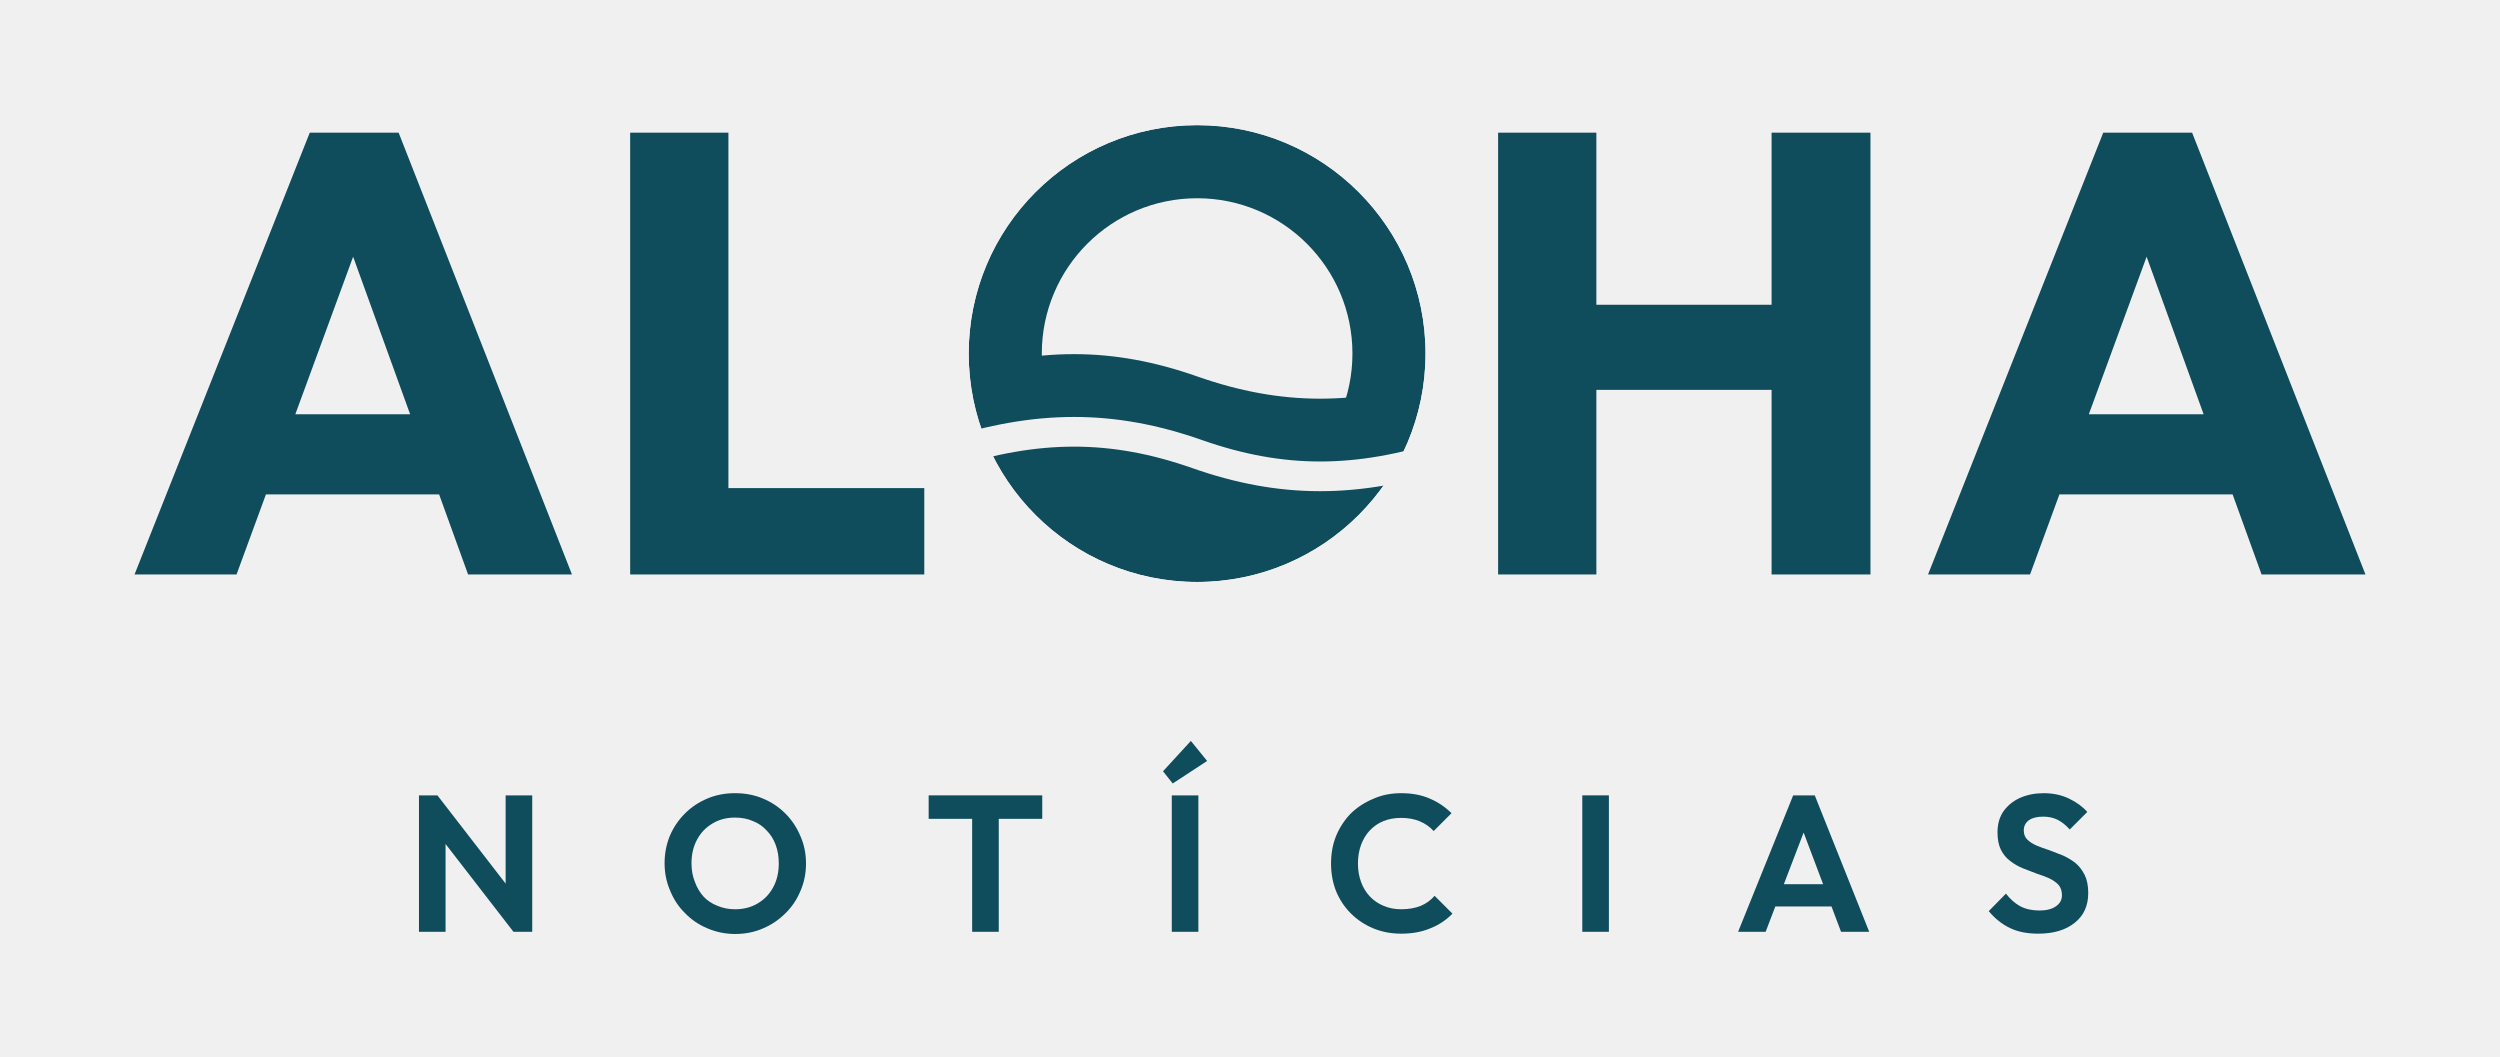
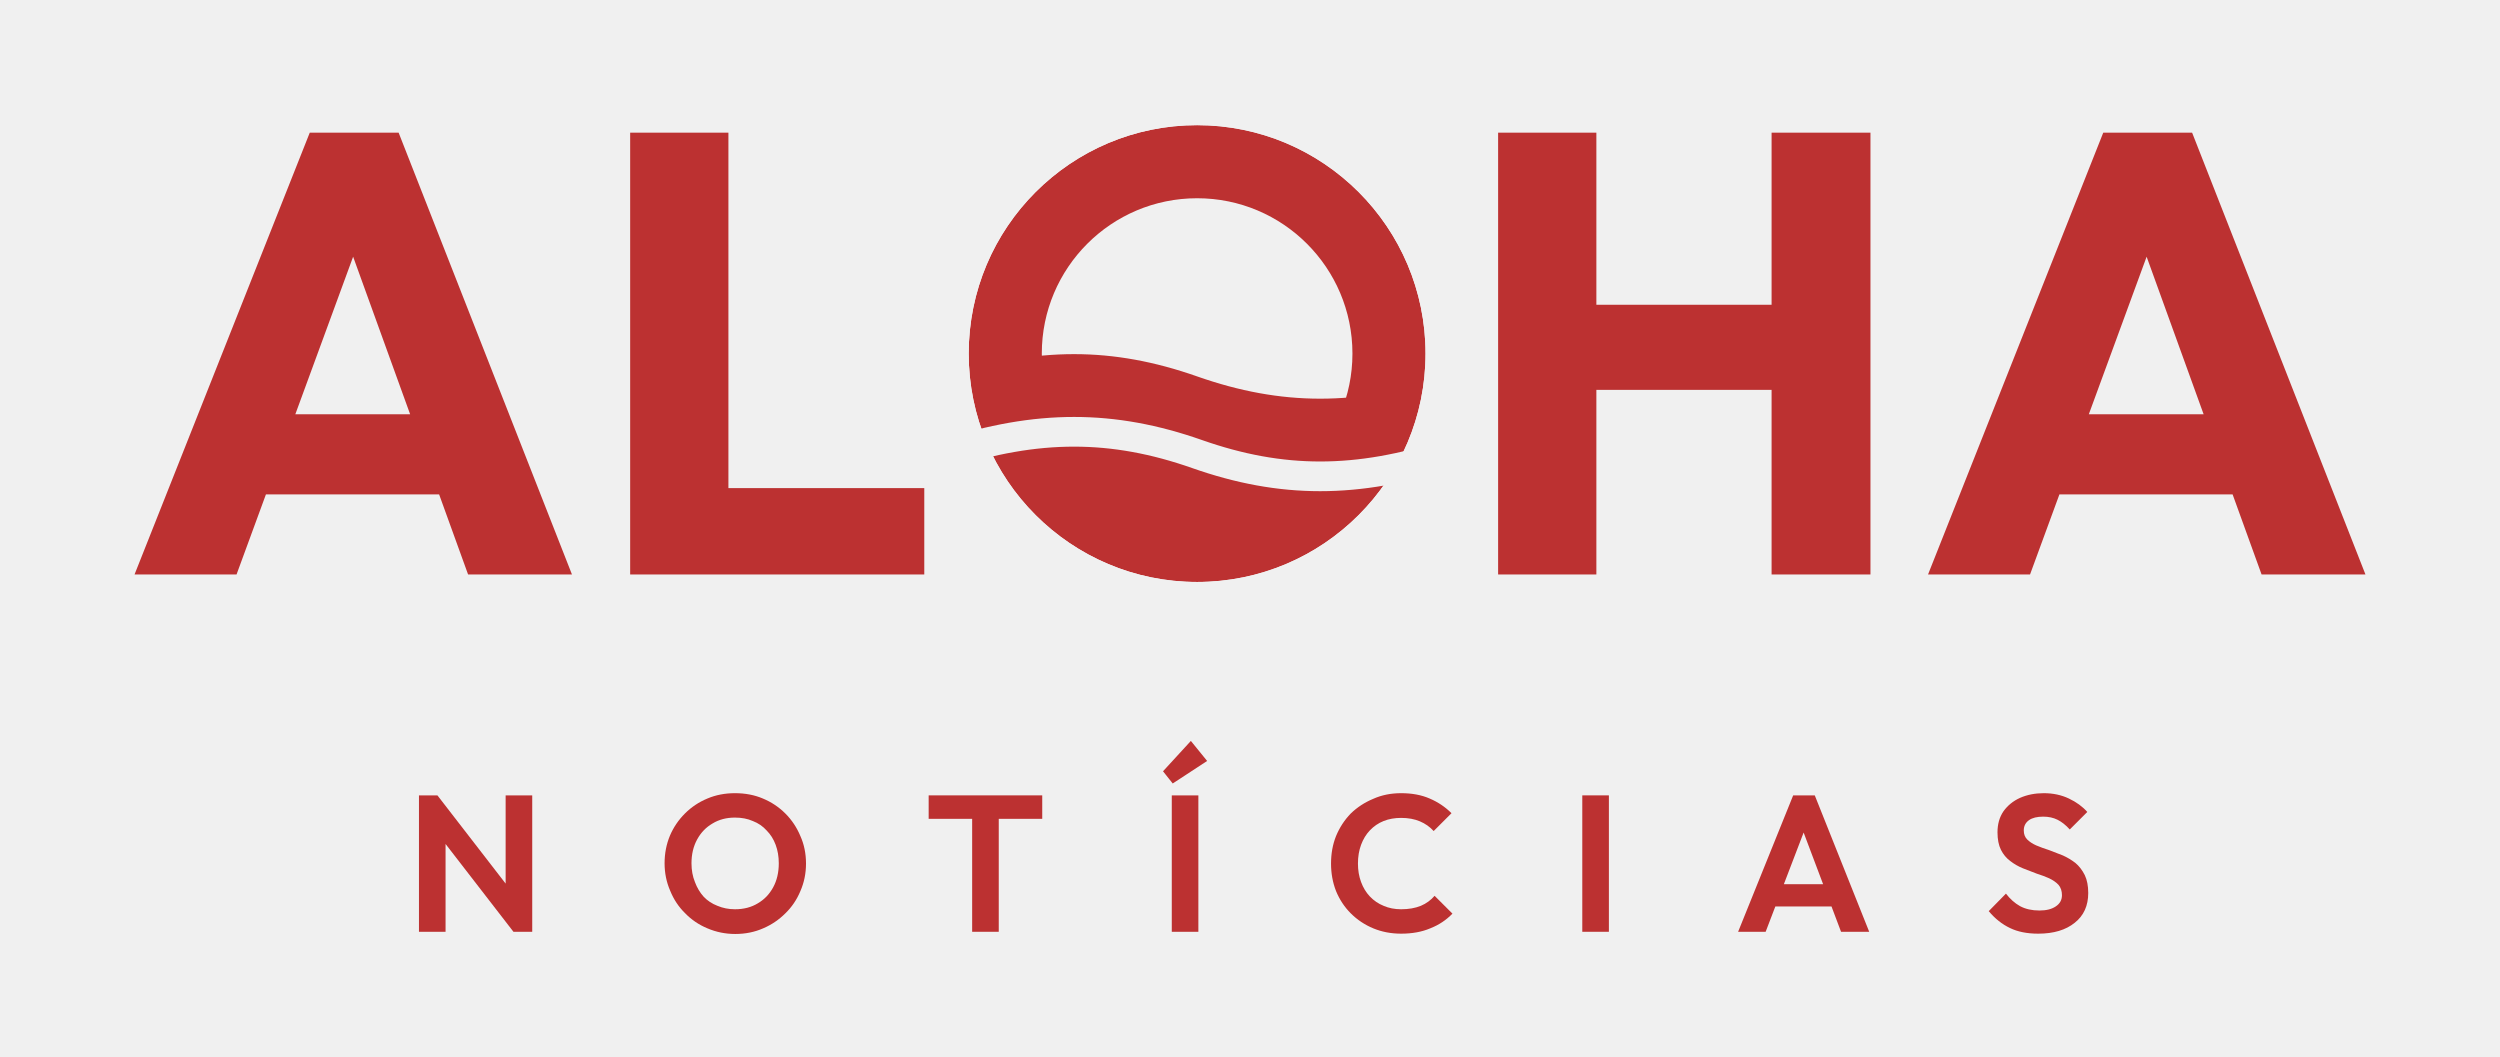
<svg xmlns="http://www.w3.org/2000/svg" viewBox="0 0 799 337.79" width="799" height="337.79" role="img" aria-label="ALOHA NOTÍCIAS">
-   <path d="M43 183.6 99 42.4H127.4L182.8 183.6H149.6L107.2 66.4H118.6L75.6 183.6ZM74.8 158V132.4H151.8V158Z" fill="#0F4C5C" />
-   <path d="M201.4 183.6V42.4H232.8V183.6ZM225.6 183.6V156H295.4V183.6Z" fill="#0F4C5C" />
+   <path d="M43 183.6 99 42.4H127.4L182.8 183.6H149.6L107.2 66.4H118.6L75.6 183.6ZM74.8 158V132.4H151.8V158Z" fill="#bc3131" />
+   <path d="M201.4 183.6V42.4H232.8V183.6ZM225.6 183.6V156H295.4V183.6Z" fill="#bc3131" />
  <defs>
    <clipPath id="o29-ceu">
      <path d="M302.3,120.3 C331.5,110.81 355.59,110.81 382.6,120.3 S433.7,129.79 462.9,120.3 L462.9,25.4 L302.3,25.4 Z" />
    </clipPath>
    <mask id="o29-m" maskUnits="userSpaceOnUse" x="307.6" y="38" width="150" height="150">
      <circle cx="382.6" cy="113" r="73" fill="#fff" />
      <circle cx="382.6" cy="113" r="49.64" fill="#000" clip-path="url(#o29-ceu)" />
      <path d="M302.3,145.12 C331.5,135.63 355.59,135.63 382.6,145.12 S433.7,154.61 462.9,145.12" fill="none" stroke="#000" stroke-width="9.49" />
    </mask>
  </defs>
-   <circle cx="382.6" cy="113" r="73" fill="#0F4C5C" mask="url(#o29-m)" />
-   <path d="M478.8 183.6V42.4H510.2V183.6ZM566.2 183.6V42.4H597.8V183.6ZM497.6 124.6V97.4H576.6V124.6Z" fill="#0F4C5C" />
-   <path d="M616.2 183.6 672.2 42.4H700.6L756 183.6H722.8L680.4 66.4H691.8L648.8 183.6ZM648 158V132.4H725V158Z" fill="#0F4C5C" />
-   <path d="M133.9 297.8V254.2H139.8L142.4 262.6V297.8ZM164.1 297.8 138.2 264.3 139.8 254.2 165.7 287.7ZM164.1 297.8 161.6 289.6V254.2H170.1V297.8Z" fill="#0F4C5C" />
-   <path d="M235 298.5Q230.3 298.5 226.1 296.7Q222 295 219 291.9Q215.9 288.9 214.2 284.7Q212.4 280.6 212.4 275.9Q212.4 271.2 214.1 267.1Q215.8 263.1 218.9 260Q222 256.9 226.1 255.2Q230.1 253.5 234.9 253.5Q239.8 253.5 243.8 255.2Q247.9 256.9 251 260Q254.1 263.1 255.8 267.2Q257.6 271.2 257.6 276Q257.6 280.7 255.8 284.8Q254.1 288.9 251 291.9Q247.9 295 243.9 296.7Q239.8 298.5 235 298.5ZM234.9 290.6Q239.1 290.6 242.2 288.7Q245.3 286.9 247.1 283.6Q248.9 280.3 248.9 275.9Q248.9 272.7 247.9 270Q246.9 267.3 245 265.4Q243.2 263.4 240.6 262.4Q238.1 261.3 234.9 261.3Q230.8 261.3 227.7 263.2Q224.6 265 222.8 268.3Q221 271.6 221 275.9Q221 279.2 222.1 281.9Q223.1 284.6 224.9 286.6Q226.7 288.5 229.3 289.5Q231.9 290.6 234.9 290.6Z" fill="#0F4C5C" />
-   <path d="M310.7 297.8V255.1H319.2V297.8ZM296.8 261.7V254.2H333.1V261.7Z" fill="#0F4C5C" />
-   <path d="M374.5 297.8V254.2H383V297.8ZM374.8 250.4 371.7 246.5 380.6 236.8 385.8 243.2Z" fill="#0F4C5C" />
-   <path d="M447.8 298.4Q443 298.4 438.9 296.7Q434.8 295 431.7 291.9Q428.7 288.9 427 284.8Q425.4 280.7 425.4 276Q425.4 271.2 427 267.2Q428.7 263.1 431.7 260Q434.8 257 438.9 255.3Q442.9 253.5 447.8 253.5Q453 253.5 456.9 255.2Q460.9 256.9 463.9 259.9L458.2 265.6Q456.4 263.6 453.8 262.5Q451.2 261.4 447.8 261.4Q444.7 261.4 442.2 262.4Q439.7 263.4 437.8 265.4Q436 267.3 435 270Q434 272.7 434 276Q434 279.2 435 281.9Q436 284.6 437.8 286.5Q439.7 288.5 442.2 289.5Q444.7 290.6 447.8 290.6Q451.4 290.6 454.1 289.5Q456.7 288.4 458.5 286.3L464.2 292Q461.2 295.1 457.1 296.7Q453.1 298.4 447.8 298.4Z" fill="#0F4C5C" />
-   <path d="M505.7 297.8V254.2H514.2V297.8Z" fill="#0F4C5C" />
-   <path d="M555.5 297.8 573.1 254.2H580L597.4 297.8H588.4L574.9 262H578L564.3 297.8ZM564.8 289.7V282.6H588.3V289.7Z" fill="#0F4C5C" />
-   <path d="M651.4 298.4Q646.1 298.4 642.4 296.6Q638.6 294.8 635.6 291.2L641.1 285.6Q643.1 288.2 645.6 289.6Q648.2 291 651.8 291Q655.1 291 657 289.7Q659 288.4 659 286.1Q659 284.1 657.9 282.8Q656.8 281.6 654.9 280.7Q653.1 279.9 650.9 279.2Q648.7 278.4 646.5 277.5Q644.3 276.6 642.5 275.2Q640.6 273.8 639.5 271.6Q638.4 269.4 638.4 266Q638.4 262.1 640.3 259.3Q642.3 256.5 645.6 255Q649 253.5 653.2 253.5Q657.6 253.5 661.2 255.2Q664.8 256.9 667.1 259.5L661.5 265.1Q659.6 263 657.6 262Q655.6 261 653 261Q650.1 261 648.5 262.1Q646.8 263.3 646.8 265.4Q646.8 267.2 647.9 268.3Q649 269.4 650.8 270.2Q652.7 271 654.9 271.7Q657.1 272.5 659.3 273.4Q661.5 274.4 663.3 275.8Q665.1 277.3 666.3 279.7Q667.4 282 667.4 285.4Q667.4 291.5 663.1 294.9Q658.8 298.4 651.4 298.4Z" fill="#0F4C5C" />
+   <circle cx="382.6" cy="113" r="73" fill="#bc3131" mask="url(#o29-m)" />
+   <path d="M478.8 183.6V42.4H510.2V183.6ZM566.2 183.6V42.4H597.8V183.6ZM497.6 124.6V97.4H576.6V124.6Z" fill="#bc3131" />
+   <path d="M616.2 183.6 672.2 42.4H700.6L756 183.6H722.8L680.4 66.4H691.8L648.8 183.6ZM648 158V132.4H725V158Z" fill="#bc3131" />
+   <path d="M133.9 297.8V254.2H139.8L142.4 262.6V297.8ZM164.1 297.8 138.2 264.3 139.8 254.2 165.7 287.7ZM164.1 297.8 161.6 289.6V254.2H170.1V297.8Z" fill="#bc3131" />
+   <path d="M235 298.5Q230.3 298.5 226.1 296.7Q222 295 219 291.9Q215.9 288.9 214.2 284.7Q212.4 280.6 212.4 275.9Q212.4 271.2 214.1 267.1Q215.8 263.1 218.9 260Q222 256.9 226.1 255.2Q230.1 253.5 234.9 253.5Q239.8 253.5 243.8 255.2Q247.9 256.9 251 260Q254.1 263.1 255.8 267.2Q257.6 271.2 257.6 276Q257.6 280.7 255.8 284.8Q254.1 288.9 251 291.9Q247.9 295 243.9 296.7Q239.8 298.5 235 298.5ZM234.9 290.6Q239.1 290.6 242.2 288.7Q245.3 286.9 247.1 283.6Q248.9 280.3 248.9 275.9Q248.9 272.7 247.9 270Q246.9 267.3 245 265.4Q243.2 263.4 240.6 262.4Q238.1 261.3 234.9 261.3Q230.8 261.3 227.7 263.2Q224.6 265 222.8 268.3Q221 271.6 221 275.9Q221 279.2 222.1 281.9Q223.1 284.6 224.9 286.6Q226.7 288.5 229.3 289.5Q231.9 290.6 234.9 290.6Z" fill="#bc3131" />
+   <path d="M310.7 297.8V255.1H319.2V297.8ZM296.8 261.7V254.2H333.1V261.7Z" fill="#bc3131" />
+   <path d="M374.5 297.8V254.2H383V297.8ZM374.8 250.4 371.7 246.5 380.6 236.8 385.8 243.2Z" fill="#bc3131" />
+   <path d="M447.8 298.4Q443 298.4 438.9 296.7Q434.8 295 431.7 291.9Q428.7 288.9 427 284.8Q425.4 280.7 425.4 276Q425.4 271.2 427 267.2Q428.7 263.1 431.7 260Q434.8 257 438.9 255.3Q442.9 253.5 447.8 253.5Q453 253.5 456.9 255.2Q460.9 256.9 463.9 259.9L458.2 265.6Q456.4 263.6 453.8 262.5Q451.2 261.4 447.8 261.4Q444.7 261.4 442.2 262.4Q439.7 263.4 437.8 265.4Q436 267.3 435 270Q434 272.7 434 276Q434 279.2 435 281.9Q436 284.6 437.8 286.5Q439.7 288.5 442.2 289.5Q444.7 290.6 447.8 290.6Q451.4 290.6 454.1 289.5Q456.7 288.4 458.5 286.3L464.2 292Q461.2 295.1 457.1 296.7Q453.1 298.4 447.8 298.4Z" fill="#bc3131" />
+   <path d="M505.7 297.8V254.2H514.2V297.8Z" fill="#bc3131" />
+   <path d="M555.5 297.8 573.1 254.2H580L597.4 297.8H588.4L574.9 262H578L564.3 297.8ZM564.8 289.7V282.6H588.3V289.7Z" fill="#bc3131" />
+   <path d="M651.4 298.4Q646.1 298.4 642.4 296.6Q638.6 294.8 635.6 291.2L641.1 285.6Q643.1 288.2 645.6 289.6Q648.2 291 651.8 291Q655.1 291 657 289.7Q659 288.4 659 286.1Q659 284.1 657.9 282.8Q656.8 281.6 654.9 280.7Q653.1 279.9 650.9 279.2Q648.7 278.4 646.5 277.5Q644.3 276.6 642.5 275.2Q640.6 273.8 639.5 271.6Q638.4 269.4 638.4 266Q638.4 262.1 640.3 259.3Q642.3 256.5 645.6 255Q649 253.5 653.2 253.5Q657.6 253.5 661.2 255.2Q664.8 256.9 667.1 259.5L661.5 265.1Q659.6 263 657.6 262Q655.6 261 653 261Q650.1 261 648.5 262.1Q646.8 263.3 646.8 265.4Q646.8 267.2 647.9 268.3Q649 269.4 650.8 270.2Q652.7 271 654.9 271.7Q657.1 272.5 659.3 273.4Q661.5 274.4 663.3 275.8Q665.1 277.3 666.3 279.7Q667.4 282 667.4 285.4Q667.4 291.5 663.1 294.9Q658.8 298.4 651.4 298.4Z" fill="#bc3131" />
</svg>
